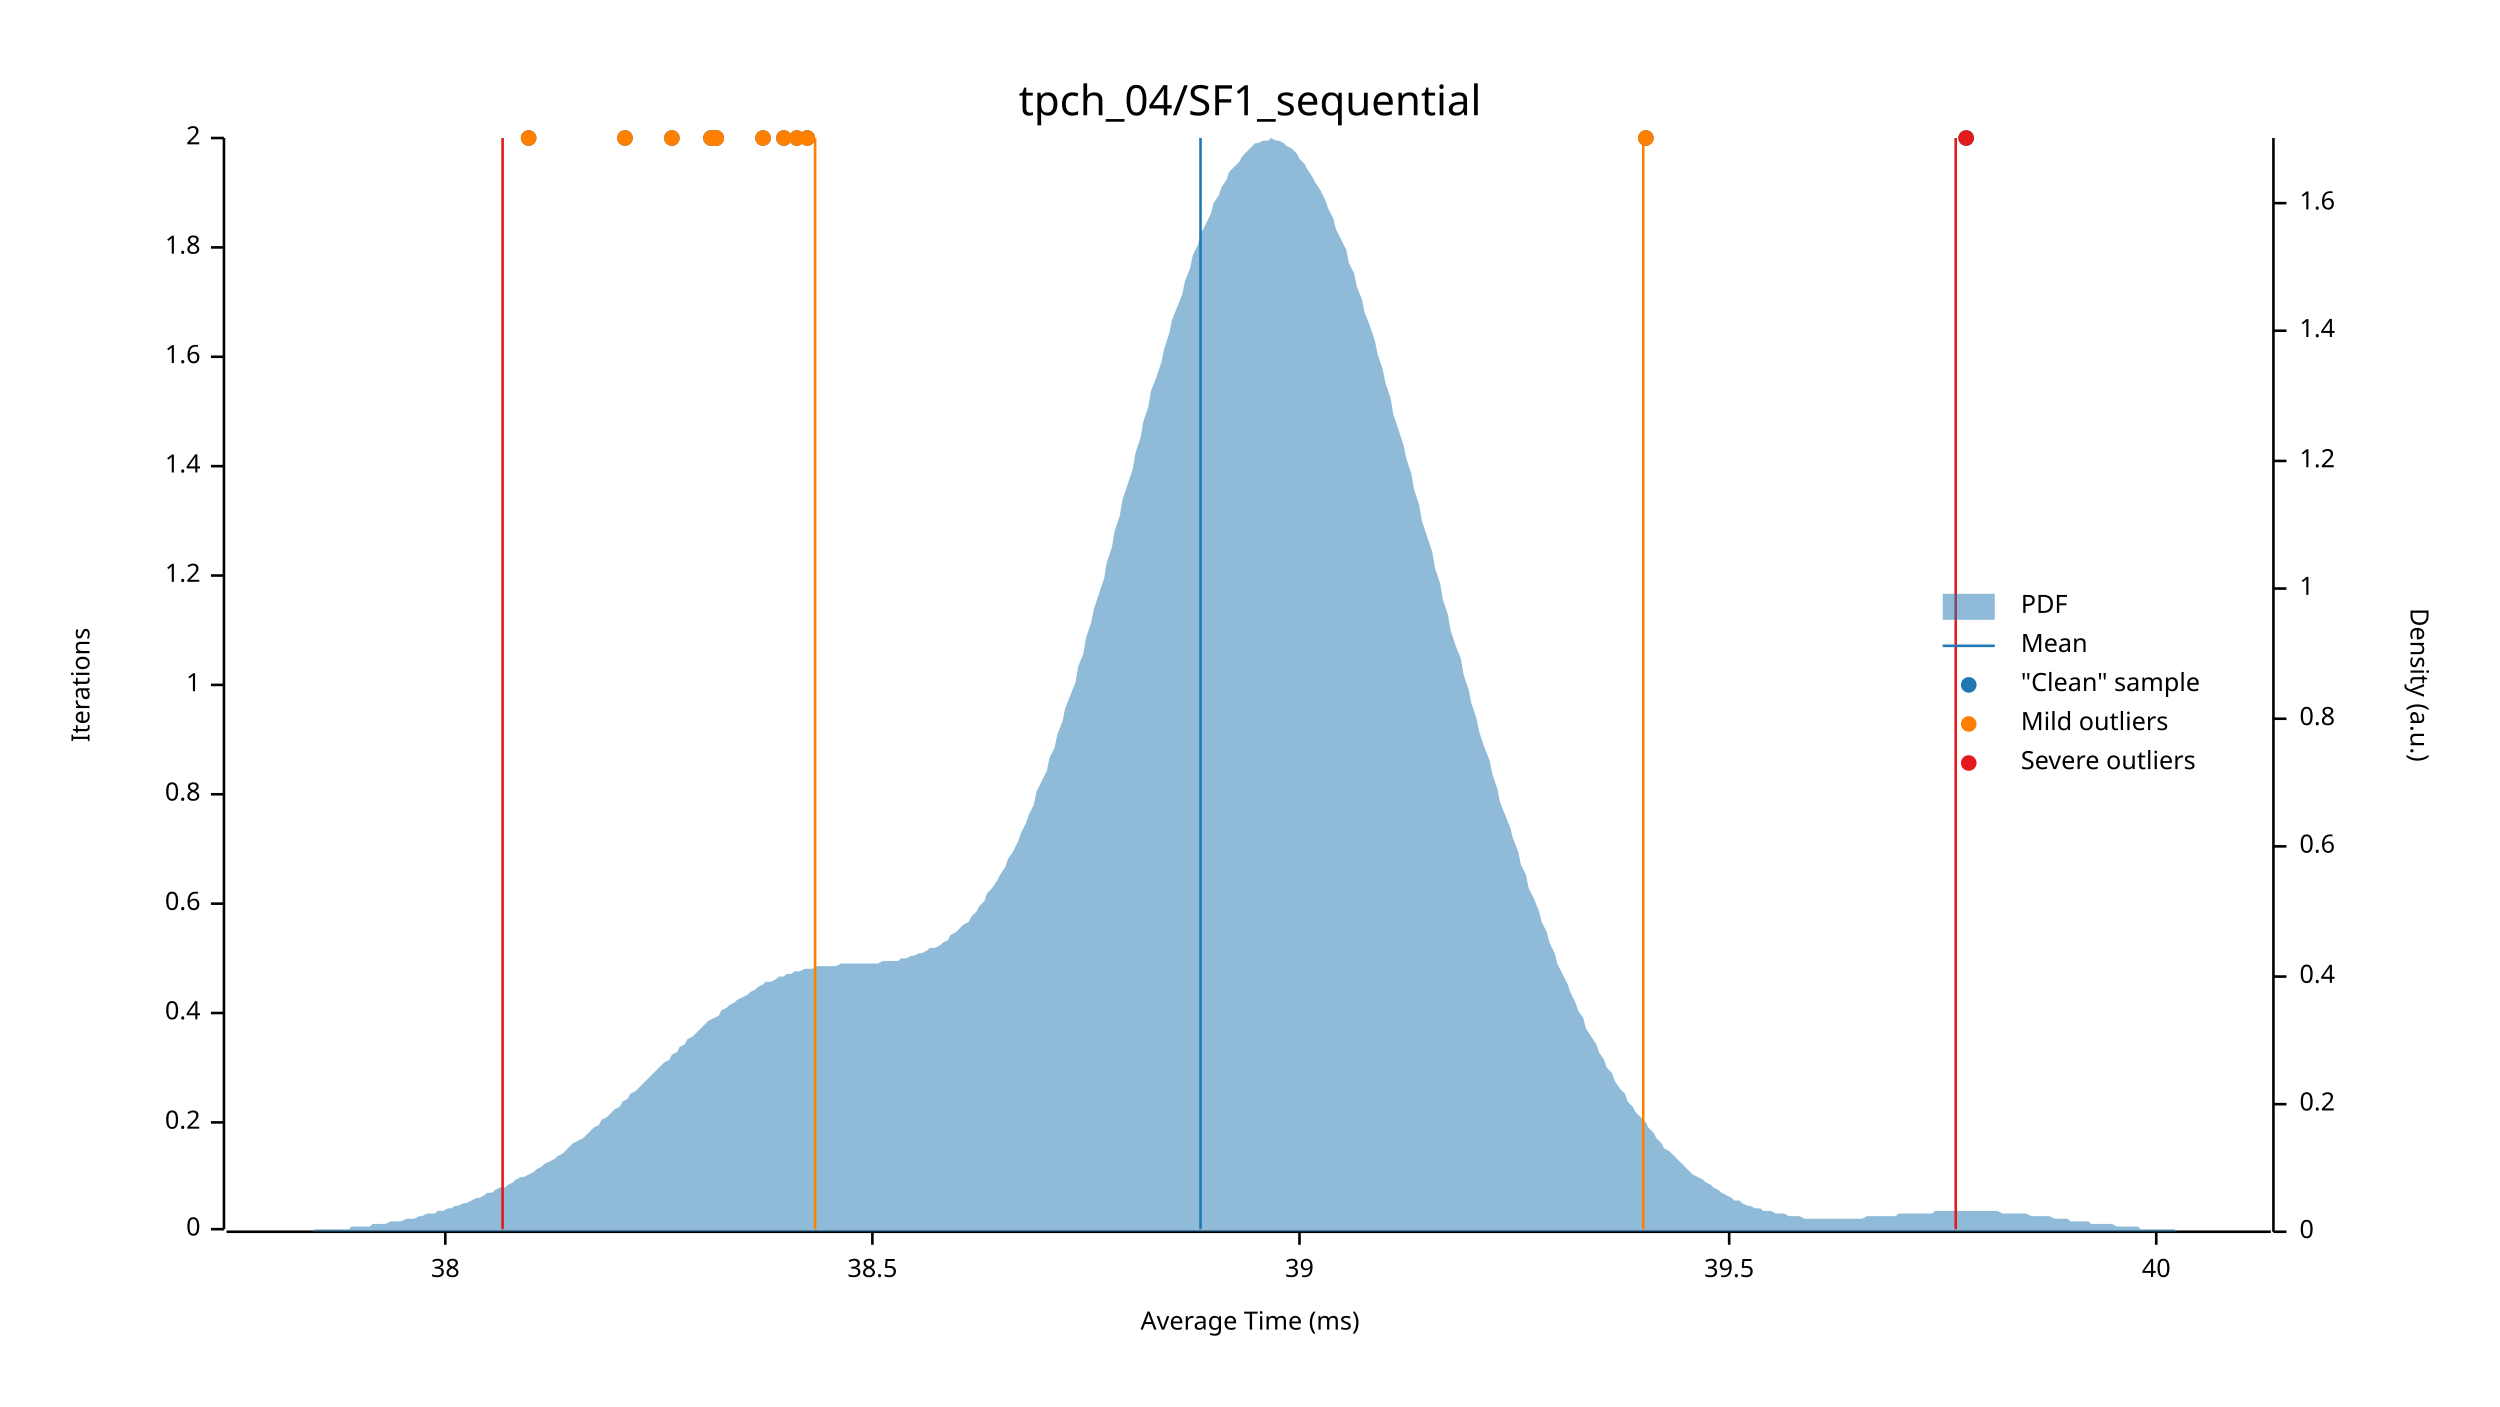
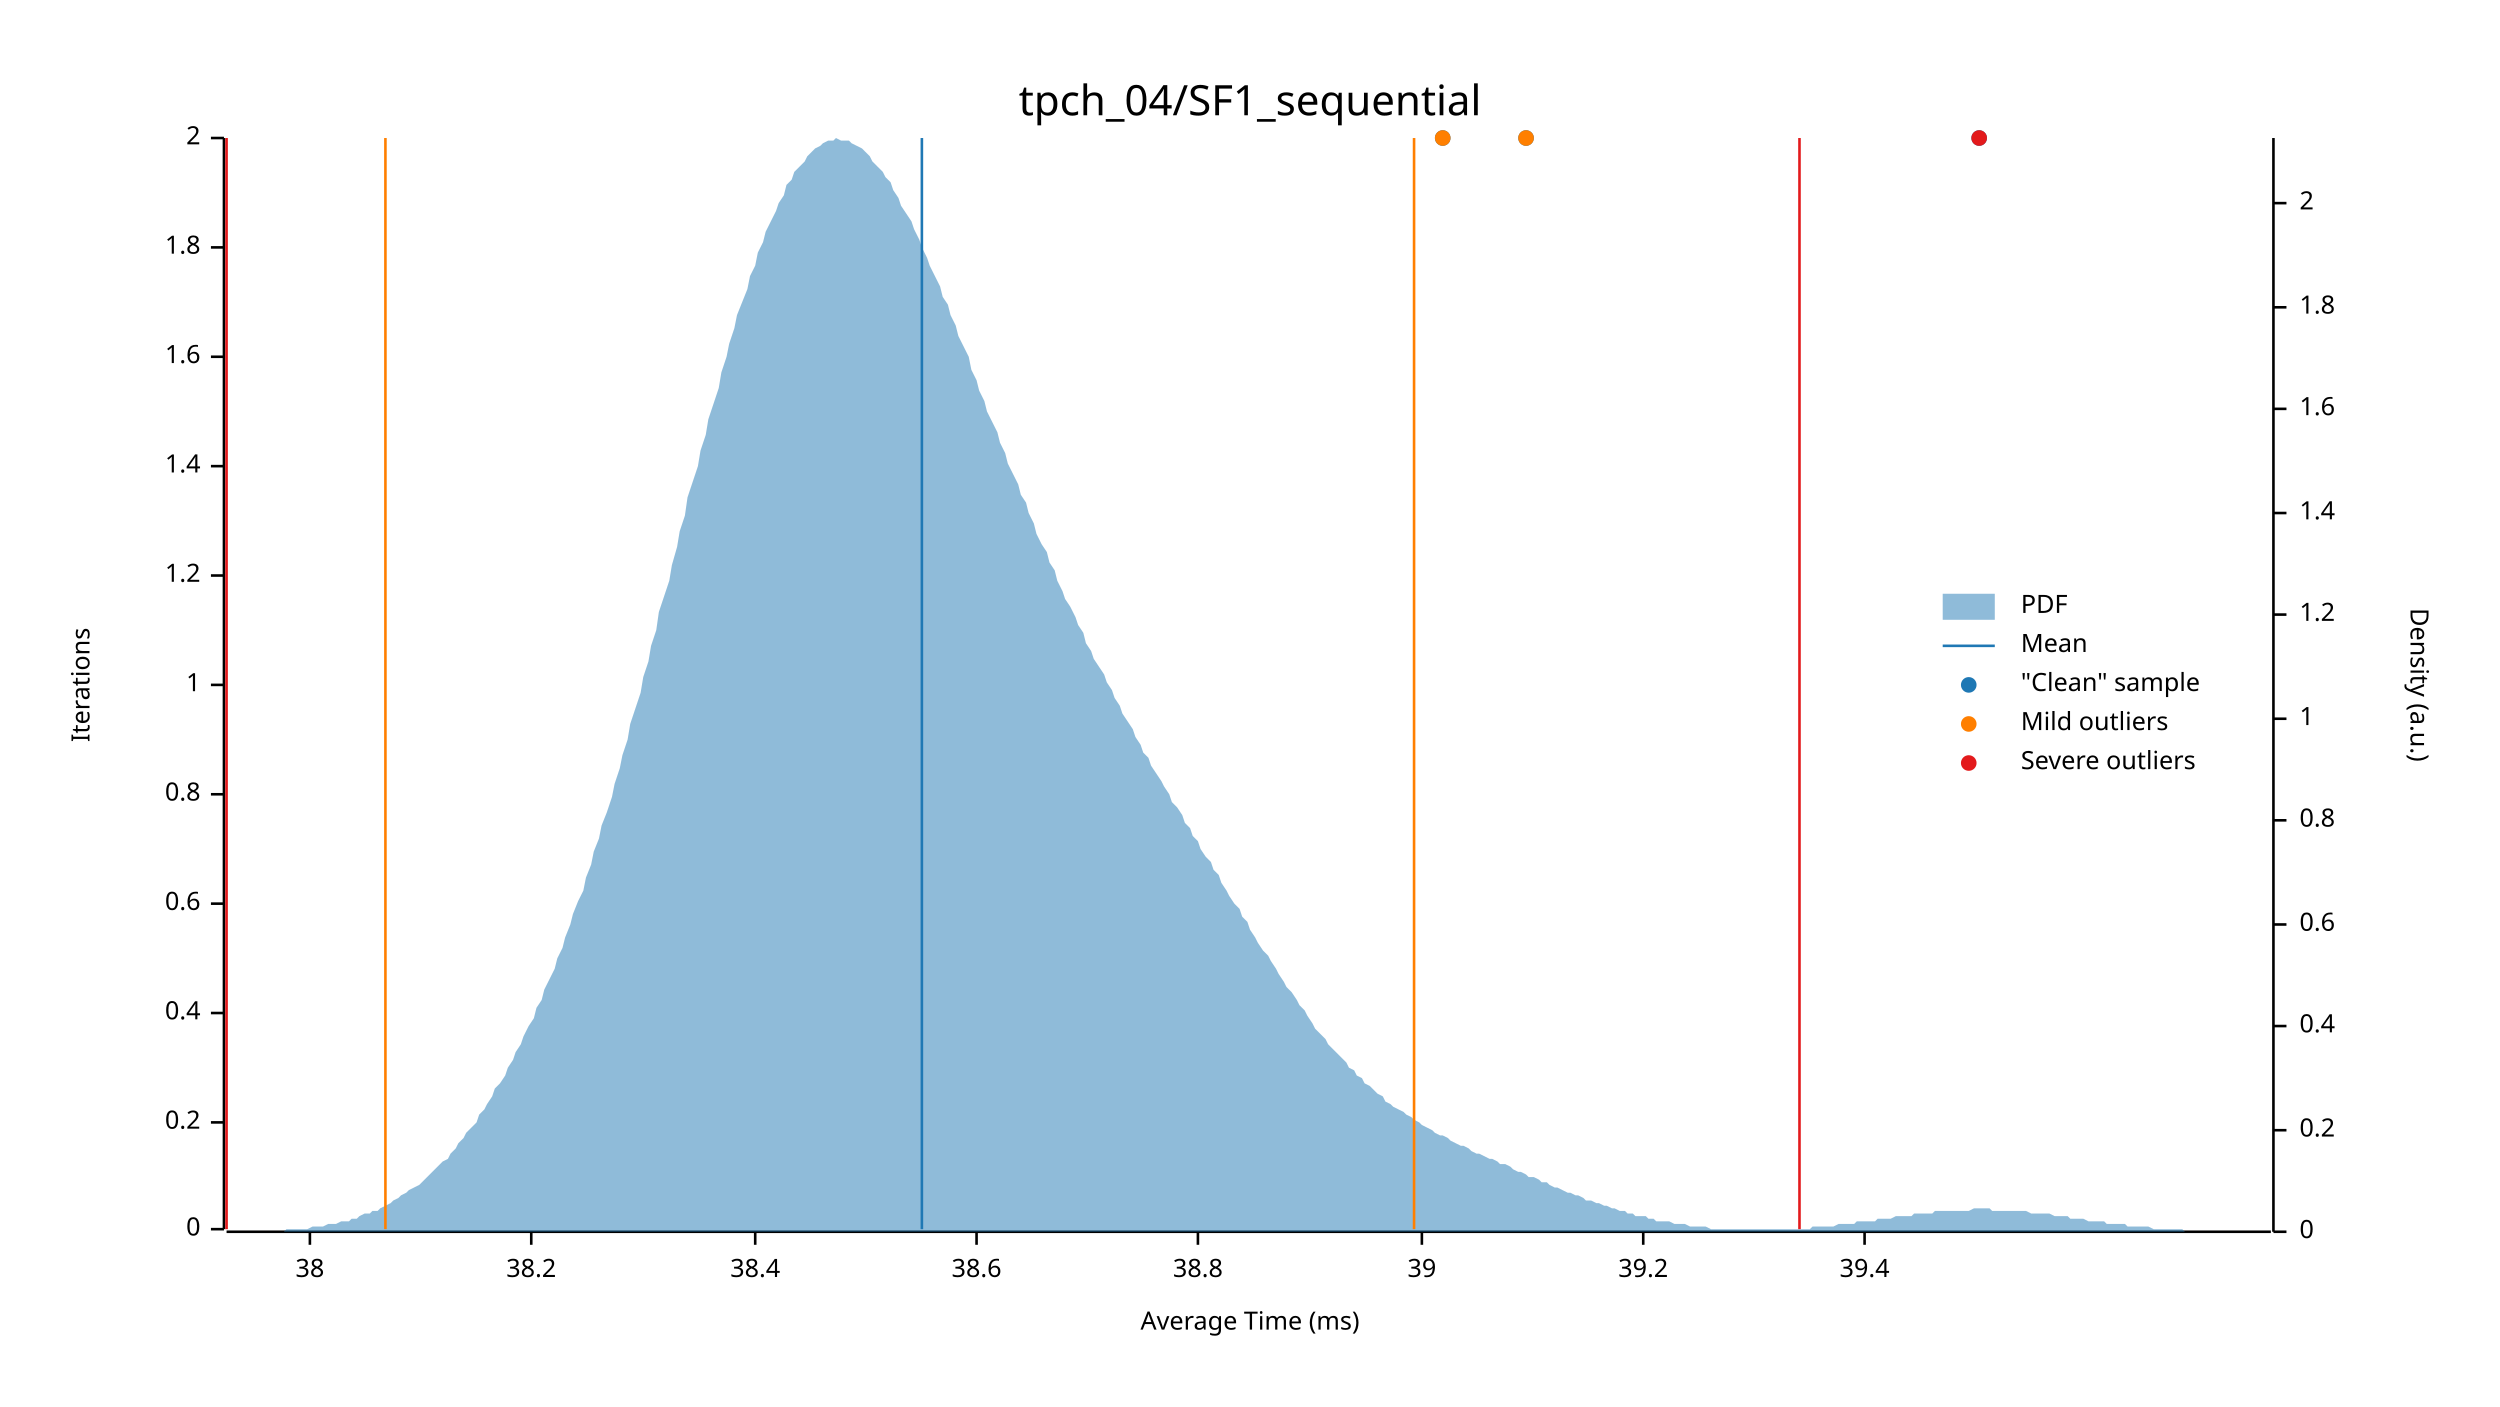
<svg xmlns="http://www.w3.org/2000/svg" width="960" height="540" viewBox="0 0 960 540">
  <text x="480" y="32" dy="0.76em" text-anchor="middle" font-family="sans-serif" font-size="16.129" opacity="1" fill="#000000">
tpch_04/SF1_sequential
</text>
  <text x="27" y="263" dy="0.76em" text-anchor="middle" font-family="sans-serif" font-size="9.677" opacity="1" fill="#000000" transform="rotate(270, 27, 263)">
Iterations
</text>
  <text x="480" y="513" dy="-0.5ex" text-anchor="middle" font-family="sans-serif" font-size="9.677" opacity="1" fill="#000000">
Average Time (ms)
</text>
  <polyline fill="none" opacity="1" stroke="#000000" stroke-width="1" points="86,53 86,472 " />
  <text x="77" y="472" dy="0.5ex" text-anchor="end" font-family="sans-serif" font-size="9.677" opacity="1" fill="#000000">
0
</text>
  <polyline fill="none" opacity="1" stroke="#000000" stroke-width="1" points="81,472 86,472 " />
  <text x="77" y="431" dy="0.5ex" text-anchor="end" font-family="sans-serif" font-size="9.677" opacity="1" fill="#000000">
0.2
</text>
  <polyline fill="none" opacity="1" stroke="#000000" stroke-width="1" points="81,431 86,431 " />
  <text x="77" y="389" dy="0.5ex" text-anchor="end" font-family="sans-serif" font-size="9.677" opacity="1" fill="#000000">
0.4
</text>
  <polyline fill="none" opacity="1" stroke="#000000" stroke-width="1" points="81,389 86,389 " />
  <text x="77" y="347" dy="0.5ex" text-anchor="end" font-family="sans-serif" font-size="9.677" opacity="1" fill="#000000">
0.6
</text>
  <polyline fill="none" opacity="1" stroke="#000000" stroke-width="1" points="81,347 86,347 " />
  <text x="77" y="305" dy="0.5ex" text-anchor="end" font-family="sans-serif" font-size="9.677" opacity="1" fill="#000000">
0.8
</text>
  <polyline fill="none" opacity="1" stroke="#000000" stroke-width="1" points="81,305 86,305 " />
  <text x="77" y="263" dy="0.5ex" text-anchor="end" font-family="sans-serif" font-size="9.677" opacity="1" fill="#000000">
1
</text>
  <polyline fill="none" opacity="1" stroke="#000000" stroke-width="1" points="81,263 86,263 " />
  <text x="77" y="221" dy="0.5ex" text-anchor="end" font-family="sans-serif" font-size="9.677" opacity="1" fill="#000000">
1.2
</text>
  <polyline fill="none" opacity="1" stroke="#000000" stroke-width="1" points="81,221 86,221 " />
  <text x="77" y="179" dy="0.5ex" text-anchor="end" font-family="sans-serif" font-size="9.677" opacity="1" fill="#000000">
1.4
</text>
  <polyline fill="none" opacity="1" stroke="#000000" stroke-width="1" points="81,179 86,179 " />
  <text x="77" y="137" dy="0.5ex" text-anchor="end" font-family="sans-serif" font-size="9.677" opacity="1" fill="#000000">
1.6
</text>
  <polyline fill="none" opacity="1" stroke="#000000" stroke-width="1" points="81,137 86,137 " />
  <text x="77" y="95" dy="0.5ex" text-anchor="end" font-family="sans-serif" font-size="9.677" opacity="1" fill="#000000">
1.8
</text>
  <polyline fill="none" opacity="1" stroke="#000000" stroke-width="1" points="81,95 86,95 " />
  <text x="77" y="53" dy="0.5ex" text-anchor="end" font-family="sans-serif" font-size="9.677" opacity="1" fill="#000000">
2
</text>
  <polyline fill="none" opacity="1" stroke="#000000" stroke-width="1" points="81,53 86,53 " />
  <polyline fill="none" opacity="1" stroke="#000000" stroke-width="1" points="87,473 872,473 " />
-   <text x="171" y="483" dy="0.76em" text-anchor="middle" font-family="sans-serif" font-size="9.677" opacity="1" fill="#000000">
+   <text x="119" y="483" dy="0.76em" text-anchor="middle" font-family="sans-serif" font-size="9.677" opacity="1" fill="#000000">
38
</text>
-   <polyline fill="none" opacity="1" stroke="#000000" stroke-width="1" points="171,473 171,478 " />
-   <text x="335" y="483" dy="0.76em" text-anchor="middle" font-family="sans-serif" font-size="9.677" opacity="1" fill="#000000">
- 38.5
+   <polyline fill="none" opacity="1" stroke="#000000" stroke-width="1" points="119,473 119,478 " />
+   <text x="204" y="483" dy="0.76em" text-anchor="middle" font-family="sans-serif" font-size="9.677" opacity="1" fill="#000000">
+ 38.2
</text>
-   <polyline fill="none" opacity="1" stroke="#000000" stroke-width="1" points="335,473 335,478 " />
-   <text x="499" y="483" dy="0.76em" text-anchor="middle" font-family="sans-serif" font-size="9.677" opacity="1" fill="#000000">
+   <polyline fill="none" opacity="1" stroke="#000000" stroke-width="1" points="204,473 204,478 " />
+   <text x="290" y="483" dy="0.76em" text-anchor="middle" font-family="sans-serif" font-size="9.677" opacity="1" fill="#000000">
+ 38.4
+ </text>
+   <polyline fill="none" opacity="1" stroke="#000000" stroke-width="1" points="290,473 290,478 " />
+   <text x="375" y="483" dy="0.76em" text-anchor="middle" font-family="sans-serif" font-size="9.677" opacity="1" fill="#000000">
+ 38.6
+ </text>
+   <polyline fill="none" opacity="1" stroke="#000000" stroke-width="1" points="375,473 375,478 " />
+   <text x="460" y="483" dy="0.76em" text-anchor="middle" font-family="sans-serif" font-size="9.677" opacity="1" fill="#000000">
+ 38.8
+ </text>
+   <polyline fill="none" opacity="1" stroke="#000000" stroke-width="1" points="460,473 460,478 " />
+   <text x="546" y="483" dy="0.76em" text-anchor="middle" font-family="sans-serif" font-size="9.677" opacity="1" fill="#000000">
39
</text>
-   <polyline fill="none" opacity="1" stroke="#000000" stroke-width="1" points="499,473 499,478 " />
-   <text x="664" y="483" dy="0.76em" text-anchor="middle" font-family="sans-serif" font-size="9.677" opacity="1" fill="#000000">
- 39.5
+   <polyline fill="none" opacity="1" stroke="#000000" stroke-width="1" points="546,473 546,478 " />
+   <text x="631" y="483" dy="0.76em" text-anchor="middle" font-family="sans-serif" font-size="9.677" opacity="1" fill="#000000">
+ 39.2
</text>
-   <polyline fill="none" opacity="1" stroke="#000000" stroke-width="1" points="664,473 664,478 " />
-   <text x="828" y="483" dy="0.76em" text-anchor="middle" font-family="sans-serif" font-size="9.677" opacity="1" fill="#000000">
- 40
+   <polyline fill="none" opacity="1" stroke="#000000" stroke-width="1" points="631,473 631,478 " />
+   <text x="716" y="483" dy="0.76em" text-anchor="middle" font-family="sans-serif" font-size="9.677" opacity="1" fill="#000000">
+ 39.4
</text>
-   <polyline fill="none" opacity="1" stroke="#000000" stroke-width="1" points="828,473 828,478 " />
+   <polyline fill="none" opacity="1" stroke="#000000" stroke-width="1" points="716,473 716,478 " />
  <text x="933" y="263" dy="0.76em" text-anchor="middle" font-family="sans-serif" font-size="9.677" opacity="1" fill="#000000" transform="rotate(90, 933, 263)">
Density (a.u.)
</text>
  <polyline fill="none" opacity="1" stroke="#000000" stroke-width="1" points="873,53 873,473 " />
  <text x="883" y="473" dy="0.5ex" text-anchor="start" font-family="sans-serif" font-size="9.677" opacity="1" fill="#000000">
0
</text>
  <polyline fill="none" opacity="1" stroke="#000000" stroke-width="1" points="873,473 878,473 " />
-   <text x="883" y="424" dy="0.5ex" text-anchor="start" font-family="sans-serif" font-size="9.677" opacity="1" fill="#000000">
+   <text x="883" y="434" dy="0.5ex" text-anchor="start" font-family="sans-serif" font-size="9.677" opacity="1" fill="#000000">
0.2
</text>
-   <polyline fill="none" opacity="1" stroke="#000000" stroke-width="1" points="873,424 878,424 " />
-   <text x="883" y="375" dy="0.5ex" text-anchor="start" font-family="sans-serif" font-size="9.677" opacity="1" fill="#000000">
+   <polyline fill="none" opacity="1" stroke="#000000" stroke-width="1" points="873,434 878,434 " />
+   <text x="883" y="394" dy="0.5ex" text-anchor="start" font-family="sans-serif" font-size="9.677" opacity="1" fill="#000000">
0.4
</text>
-   <polyline fill="none" opacity="1" stroke="#000000" stroke-width="1" points="873,375 878,375 " />
-   <text x="883" y="325" dy="0.5ex" text-anchor="start" font-family="sans-serif" font-size="9.677" opacity="1" fill="#000000">
+   <polyline fill="none" opacity="1" stroke="#000000" stroke-width="1" points="873,394 878,394 " />
+   <text x="883" y="355" dy="0.5ex" text-anchor="start" font-family="sans-serif" font-size="9.677" opacity="1" fill="#000000">
0.6
</text>
-   <polyline fill="none" opacity="1" stroke="#000000" stroke-width="1" points="873,325 878,325 " />
-   <text x="883" y="276" dy="0.5ex" text-anchor="start" font-family="sans-serif" font-size="9.677" opacity="1" fill="#000000">
+   <polyline fill="none" opacity="1" stroke="#000000" stroke-width="1" points="873,355 878,355 " />
+   <text x="883" y="315" dy="0.5ex" text-anchor="start" font-family="sans-serif" font-size="9.677" opacity="1" fill="#000000">
0.8
</text>
-   <polyline fill="none" opacity="1" stroke="#000000" stroke-width="1" points="873,276 878,276 " />
-   <text x="883" y="226" dy="0.5ex" text-anchor="start" font-family="sans-serif" font-size="9.677" opacity="1" fill="#000000">
+   <polyline fill="none" opacity="1" stroke="#000000" stroke-width="1" points="873,315 878,315 " />
+   <text x="883" y="276" dy="0.5ex" text-anchor="start" font-family="sans-serif" font-size="9.677" opacity="1" fill="#000000">
1
</text>
-   <polyline fill="none" opacity="1" stroke="#000000" stroke-width="1" points="873,226 878,226 " />
-   <text x="883" y="177" dy="0.5ex" text-anchor="start" font-family="sans-serif" font-size="9.677" opacity="1" fill="#000000">
+   <polyline fill="none" opacity="1" stroke="#000000" stroke-width="1" points="873,276 878,276 " />
+   <text x="883" y="236" dy="0.5ex" text-anchor="start" font-family="sans-serif" font-size="9.677" opacity="1" fill="#000000">
1.2
</text>
-   <polyline fill="none" opacity="1" stroke="#000000" stroke-width="1" points="873,177 878,177 " />
-   <text x="883" y="127" dy="0.5ex" text-anchor="start" font-family="sans-serif" font-size="9.677" opacity="1" fill="#000000">
+   <polyline fill="none" opacity="1" stroke="#000000" stroke-width="1" points="873,236 878,236 " />
+   <text x="883" y="197" dy="0.5ex" text-anchor="start" font-family="sans-serif" font-size="9.677" opacity="1" fill="#000000">
1.4
</text>
-   <polyline fill="none" opacity="1" stroke="#000000" stroke-width="1" points="873,127 878,127 " />
-   <text x="883" y="78" dy="0.5ex" text-anchor="start" font-family="sans-serif" font-size="9.677" opacity="1" fill="#000000">
+   <polyline fill="none" opacity="1" stroke="#000000" stroke-width="1" points="873,197 878,197 " />
+   <text x="883" y="157" dy="0.5ex" text-anchor="start" font-family="sans-serif" font-size="9.677" opacity="1" fill="#000000">
1.6
</text>
+   <polyline fill="none" opacity="1" stroke="#000000" stroke-width="1" points="873,157 878,157 " />
+   <text x="883" y="118" dy="0.5ex" text-anchor="start" font-family="sans-serif" font-size="9.677" opacity="1" fill="#000000">
+ 1.8
+ </text>
+   <polyline fill="none" opacity="1" stroke="#000000" stroke-width="1" points="873,118 878,118 " />
+   <text x="883" y="78" dy="0.5ex" text-anchor="start" font-family="sans-serif" font-size="9.677" opacity="1" fill="#000000">
+ 2
+ </text>
  <polyline fill="none" opacity="1" stroke="#000000" stroke-width="1" points="873,78 878,78 " />
-   <polygon opacity="0.5" fill="#1F78B4" points="87,473 88,473 90,473 91,473 93,473 94,473 96,473 98,473 99,473 101,473 102,473 104,473 105,473 107,473 109,473 110,473 112,473 113,473 115,473 116,473 118,473 120,473 121,472 123,472 124,472 126,472 127,472 129,472 131,472 132,472 134,472 135,471 137,471 138,471 140,471 142,471 143,470 145,470 146,470 148,470 150,469 151,469 153,469 154,469 156,468 157,468 159,468 161,467 162,467 164,466 165,466 167,466 168,465 170,465 172,464 173,464 175,463 176,463 178,462 179,462 181,461 183,460 184,460 186,459 187,458 189,458 190,457 192,456 194,456 195,455 197,454 198,453 200,452 201,452 203,451 205,450 206,449 208,448 209,447 211,446 213,445 214,444 216,443 217,442 219,440 220,439 222,438 224,437 225,436 227,434 228,433 230,432 231,430 233,429 235,427 236,426 238,425 239,423 241,422 242,420 244,419 246,417 247,416 249,414 250,413 252,411 253,410 255,408 257,407 258,405 260,404 261,402 263,401 264,399 266,398 268,396 269,395 271,393 272,392 274,391 276,390 277,388 279,387 280,386 282,385 283,384 285,383 287,382 288,381 290,380 291,379 293,378 294,377 296,377 298,376 299,375 301,375 302,374 304,374 305,373 307,373 309,372 310,372 312,372 313,371 315,371 316,371 318,371 320,371 321,371 323,370 324,370 326,370 327,370 329,370 331,370 332,370 334,370 335,370 337,370 339,369 340,369 342,369 343,369 345,369 346,368 348,368 350,367 351,367 353,366 354,366 356,365 357,364 359,364 361,363 362,362 364,361 365,359 367,358 368,357 370,355 372,354 373,352 375,350 376,348 378,346 379,343 381,341 383,338 384,336 386,333 387,330 389,327 391,323 392,320 394,316 395,313 397,309 398,304 400,300 402,296 403,291 405,287 406,282 408,277 409,272 411,267 413,262 414,256 416,251 417,245 419,239 420,234 422,228 424,222 425,216 427,210 428,204 430,198 431,192 433,186 435,180 436,174 438,168 439,162 441,156 442,150 444,145 446,139 447,134 449,128 450,123 452,118 454,113 455,108 457,103 458,98 460,94 461,90 463,86 465,82 466,78 468,75 469,72 471,69 472,66 474,64 476,62 477,60 479,58 480,57 482,55 483,55 485,54 487,54 488,53 490,54 491,54 493,55 494,56 496,57 498,59 499,61 501,63 502,65 504,68 505,70 507,73 509,77 510,80 512,84 513,88 515,92 517,96 518,101 520,105 521,110 523,115 524,120 526,125 528,131 529,136 531,142 532,147 534,153 535,159 537,165 539,171 540,176 542,182 543,188 545,194 546,200 548,206 550,212 551,218 553,224 554,230 556,236 557,242 559,248 561,253 562,259 564,265 565,270 567,276 568,281 570,287 572,292 573,297 575,303 576,308 578,313 580,318 581,322 583,327 584,332 586,336 587,341 589,345 591,350 592,354 594,358 595,362 597,366 598,370 600,374 602,378 603,381 605,385 606,388 608,391 609,395 611,398 613,401 614,404 616,407 617,410 619,412 620,415 622,418 624,420 625,423 627,425 628,427 630,429 632,431 633,433 635,435 636,437 638,439 639,441 641,442 643,444 644,445 646,447 647,448 649,450 650,451 652,452 654,453 655,454 657,455 658,456 660,457 661,458 663,459 665,460 666,461 668,461 669,462 671,463 672,463 674,464 676,464 677,465 679,465 680,465 682,466 683,466 685,466 687,467 688,467 690,467 691,467 693,468 695,468 696,468 698,468 699,468 701,468 702,468 704,468 706,468 707,468 709,468 710,468 712,468 713,468 715,468 717,467 718,467 720,467 721,467 723,467 724,467 726,467 728,467 729,466 731,466 732,466 734,466 735,466 737,466 739,466 740,466 742,466 743,465 745,465 746,465 748,465 750,465 751,465 753,465 754,465 756,465 758,465 759,465 761,465 762,465 764,465 765,465 767,465 769,466 770,466 772,466 773,466 775,466 776,466 778,466 780,467 781,467 783,467 784,467 786,467 787,467 789,468 791,468 792,468 794,468 795,469 797,469 798,469 800,469 802,469 803,470 805,470 806,470 808,470 809,470 811,470 813,471 814,471 816,471 817,471 819,471 821,471 822,472 824,472 825,472 827,472 828,472 830,472 832,472 833,472 835,472 836,473 838,473 839,473 841,473 843,473 844,473 846,473 847,473 849,473 850,473 852,473 854,473 855,473 857,473 858,473 860,473 861,473 863,473 865,473 866,473 868,473 869,473 871,473 873,473 873,473 87,473 " />
-   <polyline fill="none" opacity="1" stroke="#1F78B4" stroke-width="1" points="461,472 461,53 " />
-   <polyline fill="none" opacity="1" stroke="#FF7F00" stroke-width="1" points="313,472 313,53 " />
-   <polyline fill="none" opacity="1" stroke="#FF7F00" stroke-width="1" points="631,472 631,53 " />
-   <polyline fill="none" opacity="1" stroke="#E31A1C" stroke-width="1" points="193,472 193,53 " />
-   <polyline fill="none" opacity="1" stroke="#E31A1C" stroke-width="1" points="751,472 751,53 " />
-   <circle cx="310" cy="53" r="3" opacity="1" fill="#1F78B4" stroke="none" stroke-width="1" />
-   <circle cx="240" cy="53" r="3" opacity="1" fill="#1F78B4" stroke="none" stroke-width="1" />
-   <circle cx="203" cy="53" r="3" opacity="1" fill="#1F78B4" stroke="none" stroke-width="1" />
-   <circle cx="258" cy="53" r="3" opacity="1" fill="#1F78B4" stroke="none" stroke-width="1" />
-   <circle cx="632" cy="53" r="3" opacity="1" fill="#1F78B4" stroke="none" stroke-width="1" />
-   <circle cx="755" cy="53" r="3" opacity="1" fill="#1F78B4" stroke="none" stroke-width="1" />
-   <circle cx="293" cy="53" r="3" opacity="1" fill="#1F78B4" stroke="none" stroke-width="1" />
-   <circle cx="273" cy="53" r="3" opacity="1" fill="#1F78B4" stroke="none" stroke-width="1" />
-   <circle cx="275" cy="53" r="3" opacity="1" fill="#1F78B4" stroke="none" stroke-width="1" />
-   <circle cx="275" cy="53" r="3" opacity="1" fill="#1F78B4" stroke="none" stroke-width="1" />
-   <circle cx="301" cy="53" r="3" opacity="1" fill="#1F78B4" stroke="none" stroke-width="1" />
-   <circle cx="306" cy="53" r="3" opacity="1" fill="#1F78B4" stroke="none" stroke-width="1" />
-   <circle cx="310" cy="53" r="3" opacity="1" fill="#FF7F00" stroke="none" stroke-width="1" />
-   <circle cx="240" cy="53" r="3" opacity="1" fill="#FF7F00" stroke="none" stroke-width="1" />
-   <circle cx="203" cy="53" r="3" opacity="1" fill="#FF7F00" stroke="none" stroke-width="1" />
-   <circle cx="258" cy="53" r="3" opacity="1" fill="#FF7F00" stroke="none" stroke-width="1" />
-   <circle cx="632" cy="53" r="3" opacity="1" fill="#FF7F00" stroke="none" stroke-width="1" />
-   <circle cx="293" cy="53" r="3" opacity="1" fill="#FF7F00" stroke="none" stroke-width="1" />
-   <circle cx="273" cy="53" r="3" opacity="1" fill="#FF7F00" stroke="none" stroke-width="1" />
-   <circle cx="275" cy="53" r="3" opacity="1" fill="#FF7F00" stroke="none" stroke-width="1" />
-   <circle cx="275" cy="53" r="3" opacity="1" fill="#FF7F00" stroke="none" stroke-width="1" />
-   <circle cx="301" cy="53" r="3" opacity="1" fill="#FF7F00" stroke="none" stroke-width="1" />
-   <circle cx="306" cy="53" r="3" opacity="1" fill="#FF7F00" stroke="none" stroke-width="1" />
-   <circle cx="755" cy="53" r="3" opacity="1" fill="#E31A1C" stroke="none" stroke-width="1" />
+   <polygon opacity="0.5" fill="#1F78B4" points="87,473 88,473 90,473 91,473 93,473 94,473 96,473 98,473 99,473 101,473 102,473 104,473 105,473 107,473 109,473 110,472 112,472 113,472 115,472 116,472 118,472 120,471 121,471 123,471 124,471 126,470 127,470 129,470 131,469 132,469 134,469 135,468 137,468 138,467 140,466 142,466 143,465 145,465 146,464 148,463 150,462 151,461 153,460 154,459 156,458 157,457 159,456 161,455 162,454 164,452 165,451 167,449 168,448 170,446 172,445 173,443 175,441 176,439 178,437 179,435 181,433 183,431 184,428 186,426 187,424 189,421 190,418 192,416 194,413 195,410 197,407 198,404 200,401 201,398 203,394 205,391 206,387 208,384 209,380 211,376 213,372 214,368 216,364 217,360 219,355 220,351 222,346 224,342 225,337 227,332 228,327 230,322 231,317 233,312 235,306 236,301 238,295 239,290 241,284 242,278 244,272 246,266 247,260 249,254 250,248 252,242 253,235 255,229 257,223 258,217 260,210 261,204 263,198 264,191 266,185 268,179 269,173 271,167 272,161 274,155 276,149 277,143 279,137 280,132 282,126 283,121 285,116 287,111 288,106 290,102 291,97 293,93 294,89 296,85 298,81 299,78 301,75 302,71 304,69 305,66 307,64 309,62 310,60 312,58 313,57 315,56 316,55 318,54 320,54 321,53 323,54 324,54 326,54 327,55 329,56 331,57 332,58 334,60 335,62 337,64 339,66 340,68 342,70 343,73 345,76 346,79 348,82 350,85 351,88 353,92 354,95 356,99 357,102 359,106 361,110 362,114 364,117 365,121 367,125 368,129 370,133 372,137 373,142 375,146 376,150 378,154 379,158 381,162 383,166 384,170 386,174 387,178 389,182 391,186 392,190 394,193 395,197 397,201 398,205 400,209 402,212 403,216 405,219 406,223 408,227 409,230 411,233 413,237 414,240 416,243 417,247 419,250 420,253 422,256 424,259 425,262 427,265 428,268 430,271 431,274 433,277 435,280 436,283 438,286 439,289 441,291 442,294 444,297 446,300 447,302 449,305 450,308 452,310 454,313 455,316 457,318 458,321 460,323 461,326 463,329 465,331 466,334 468,336 469,339 471,342 472,344 474,347 476,349 477,352 479,354 480,357 482,360 483,362 485,365 487,367 488,369 490,372 491,374 493,377 494,379 496,381 498,384 499,386 501,388 502,390 504,393 505,395 507,397 509,399 510,401 512,403 513,404 515,406 517,408 518,410 520,411 521,413 523,414 524,416 526,417 528,419 529,420 531,421 532,423 534,424 535,425 537,426 539,427 540,428 542,429 543,430 545,431 546,432 548,433 550,434 551,435 553,436 554,436 556,437 557,438 559,439 561,440 562,440 564,441 565,442 567,443 568,443 570,444 572,445 573,445 575,446 576,447 578,447 580,448 581,449 583,450 584,450 586,451 587,452 589,452 591,453 592,454 594,454 595,455 597,456 598,456 600,457 602,458 603,458 605,459 606,459 608,460 609,461 611,461 613,462 614,462 616,463 617,463 619,464 620,464 622,465 624,465 625,466 627,466 628,467 630,467 632,467 633,468 635,468 636,469 638,469 639,469 641,469 643,470 644,470 646,470 647,470 649,471 650,471 652,471 654,471 655,471 657,472 658,472 660,472 661,472 663,472 665,472 666,472 668,472 669,472 671,472 672,472 674,472 676,472 677,472 679,472 680,472 682,472 683,472 685,472 687,472 688,472 690,472 691,472 693,472 695,472 696,471 698,471 699,471 701,471 702,471 704,471 706,470 707,470 709,470 710,470 712,470 713,469 715,469 717,469 718,469 720,469 721,468 723,468 724,468 726,468 728,467 729,467 731,467 732,467 734,467 735,466 737,466 739,466 740,466 742,466 743,465 745,465 746,465 748,465 750,465 751,465 753,465 754,465 756,465 758,464 759,464 761,464 762,464 764,464 765,465 767,465 769,465 770,465 772,465 773,465 775,465 776,465 778,465 780,466 781,466 783,466 784,466 786,466 787,466 789,467 791,467 792,467 794,467 795,468 797,468 798,468 800,468 802,469 803,469 805,469 806,469 808,469 809,470 811,470 813,470 814,470 816,470 817,471 819,471 821,471 822,471 824,471 825,471 827,472 828,472 830,472 832,472 833,472 835,472 836,472 838,472 839,473 841,473 843,473 844,473 846,473 847,473 849,473 850,473 852,473 854,473 855,473 857,473 858,473 860,473 861,473 863,473 865,473 866,473 868,473 869,473 871,473 873,473 873,473 87,473 " />
+   <polyline fill="none" opacity="1" stroke="#1F78B4" stroke-width="1" points="354,472 354,53 " />
+   <polyline fill="none" opacity="1" stroke="#FF7F00" stroke-width="1" points="148,472 148,53 " />
+   <polyline fill="none" opacity="1" stroke="#FF7F00" stroke-width="1" points="543,472 543,53 " />
+   <polyline fill="none" opacity="1" stroke="#E31A1C" stroke-width="1" points="87,472 87,53 " />
+   <polyline fill="none" opacity="1" stroke="#E31A1C" stroke-width="1" points="691,472 691,53 " />
+   <circle cx="554" cy="53" r="3" opacity="1" fill="#1F78B4" stroke="none" stroke-width="1" />
+   <circle cx="586" cy="53" r="3" opacity="1" fill="#1F78B4" stroke="none" stroke-width="1" />
+   <circle cx="760" cy="53" r="3" opacity="1" fill="#1F78B4" stroke="none" stroke-width="1" />
+   <circle cx="554" cy="53" r="3" opacity="1" fill="#FF7F00" stroke="none" stroke-width="1" />
+   <circle cx="586" cy="53" r="3" opacity="1" fill="#FF7F00" stroke="none" stroke-width="1" />
+   <circle cx="760" cy="53" r="3" opacity="1" fill="#E31A1C" stroke="none" stroke-width="1" />
  <text x="776" y="228" dy="0.76em" text-anchor="start" font-family="sans-serif" font-size="9.677" opacity="1" fill="#000000">
PDF
</text>
  <text x="776" y="243" dy="0.76em" text-anchor="start" font-family="sans-serif" font-size="9.677" opacity="1" fill="#000000">
Mean
</text>
  <text x="776" y="258" dy="0.76em" text-anchor="start" font-family="sans-serif" font-size="9.677" opacity="1" fill="#000000">
"Clean" sample
</text>
  <text x="776" y="273" dy="0.76em" text-anchor="start" font-family="sans-serif" font-size="9.677" opacity="1" fill="#000000">
Mild outliers
</text>
  <text x="776" y="288" dy="0.76em" text-anchor="start" font-family="sans-serif" font-size="9.677" opacity="1" fill="#000000">
Severe outliers
</text>
  <rect x="746" y="228" width="20" height="10" opacity="0.5" fill="#1F78B4" stroke="none" />
  <polyline fill="none" opacity="1" stroke="#1F78B4" stroke-width="1" points="746,248 766,248 " />
  <circle cx="756" cy="263" r="3" opacity="1" fill="#1F78B4" stroke="none" stroke-width="1" />
  <circle cx="756" cy="278" r="3" opacity="1" fill="#FF7F00" stroke="none" stroke-width="1" />
  <circle cx="756" cy="293" r="3" opacity="1" fill="#E31A1C" stroke="none" stroke-width="1" />
</svg>
